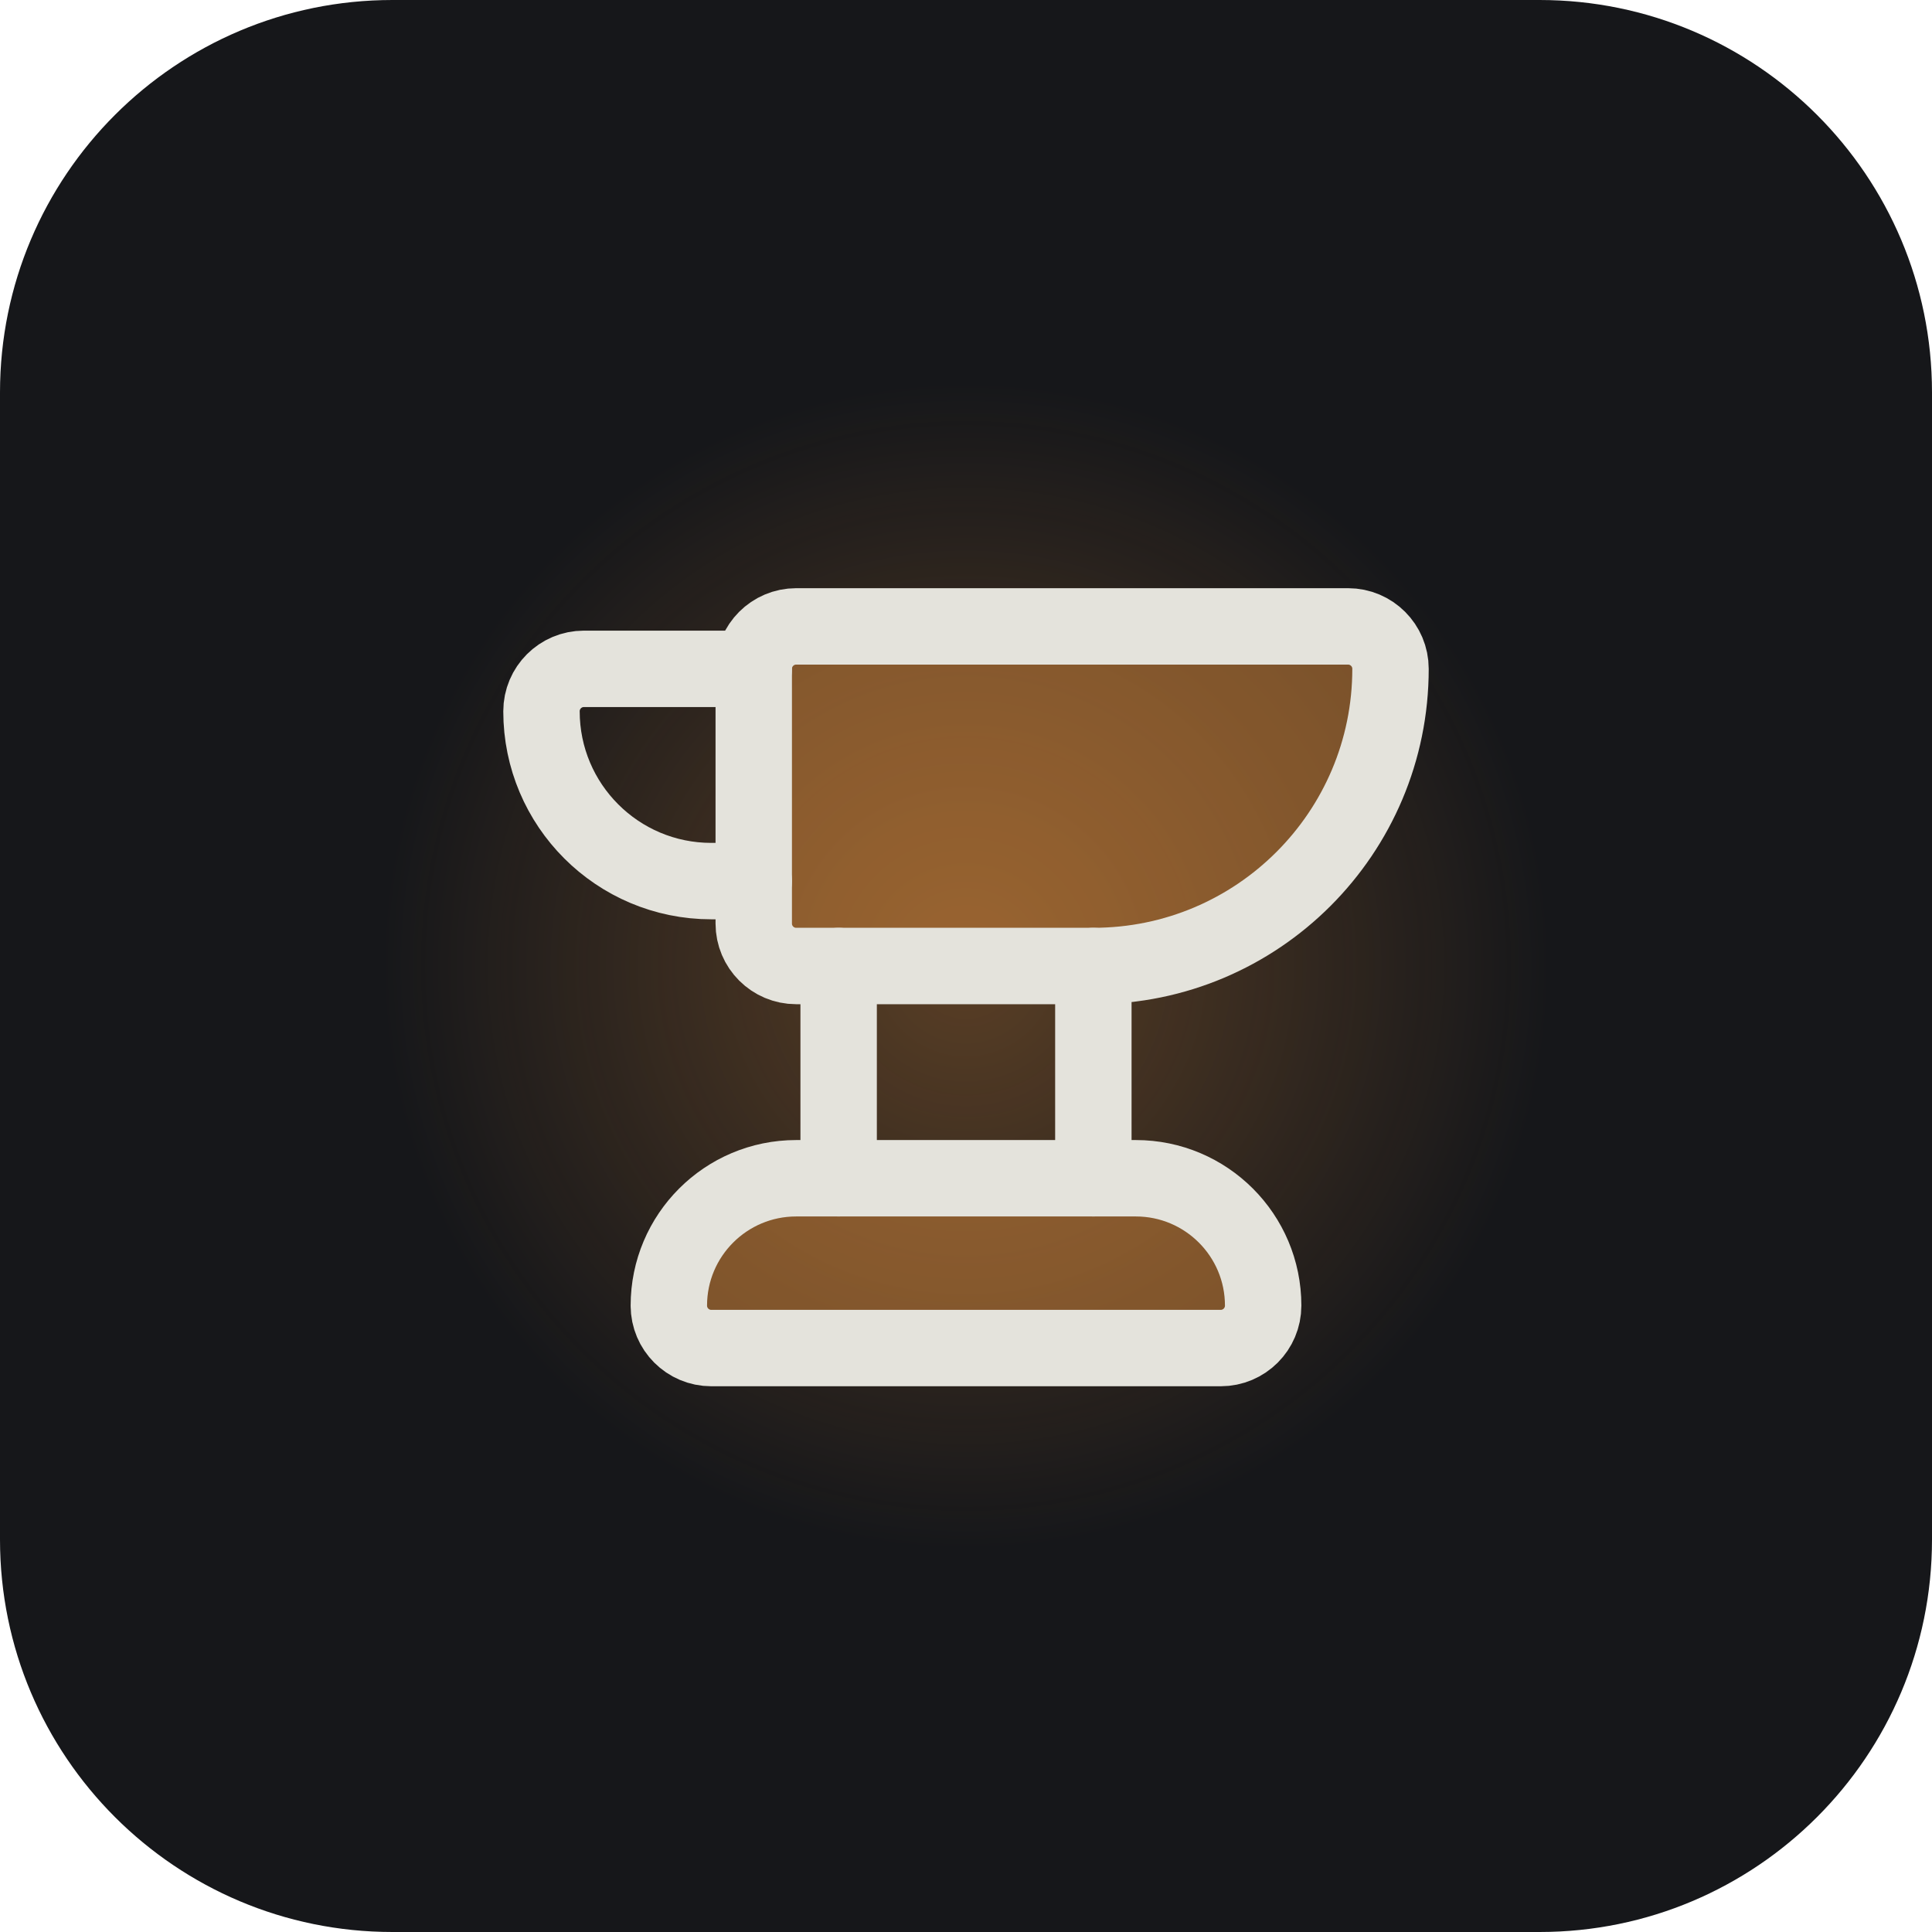
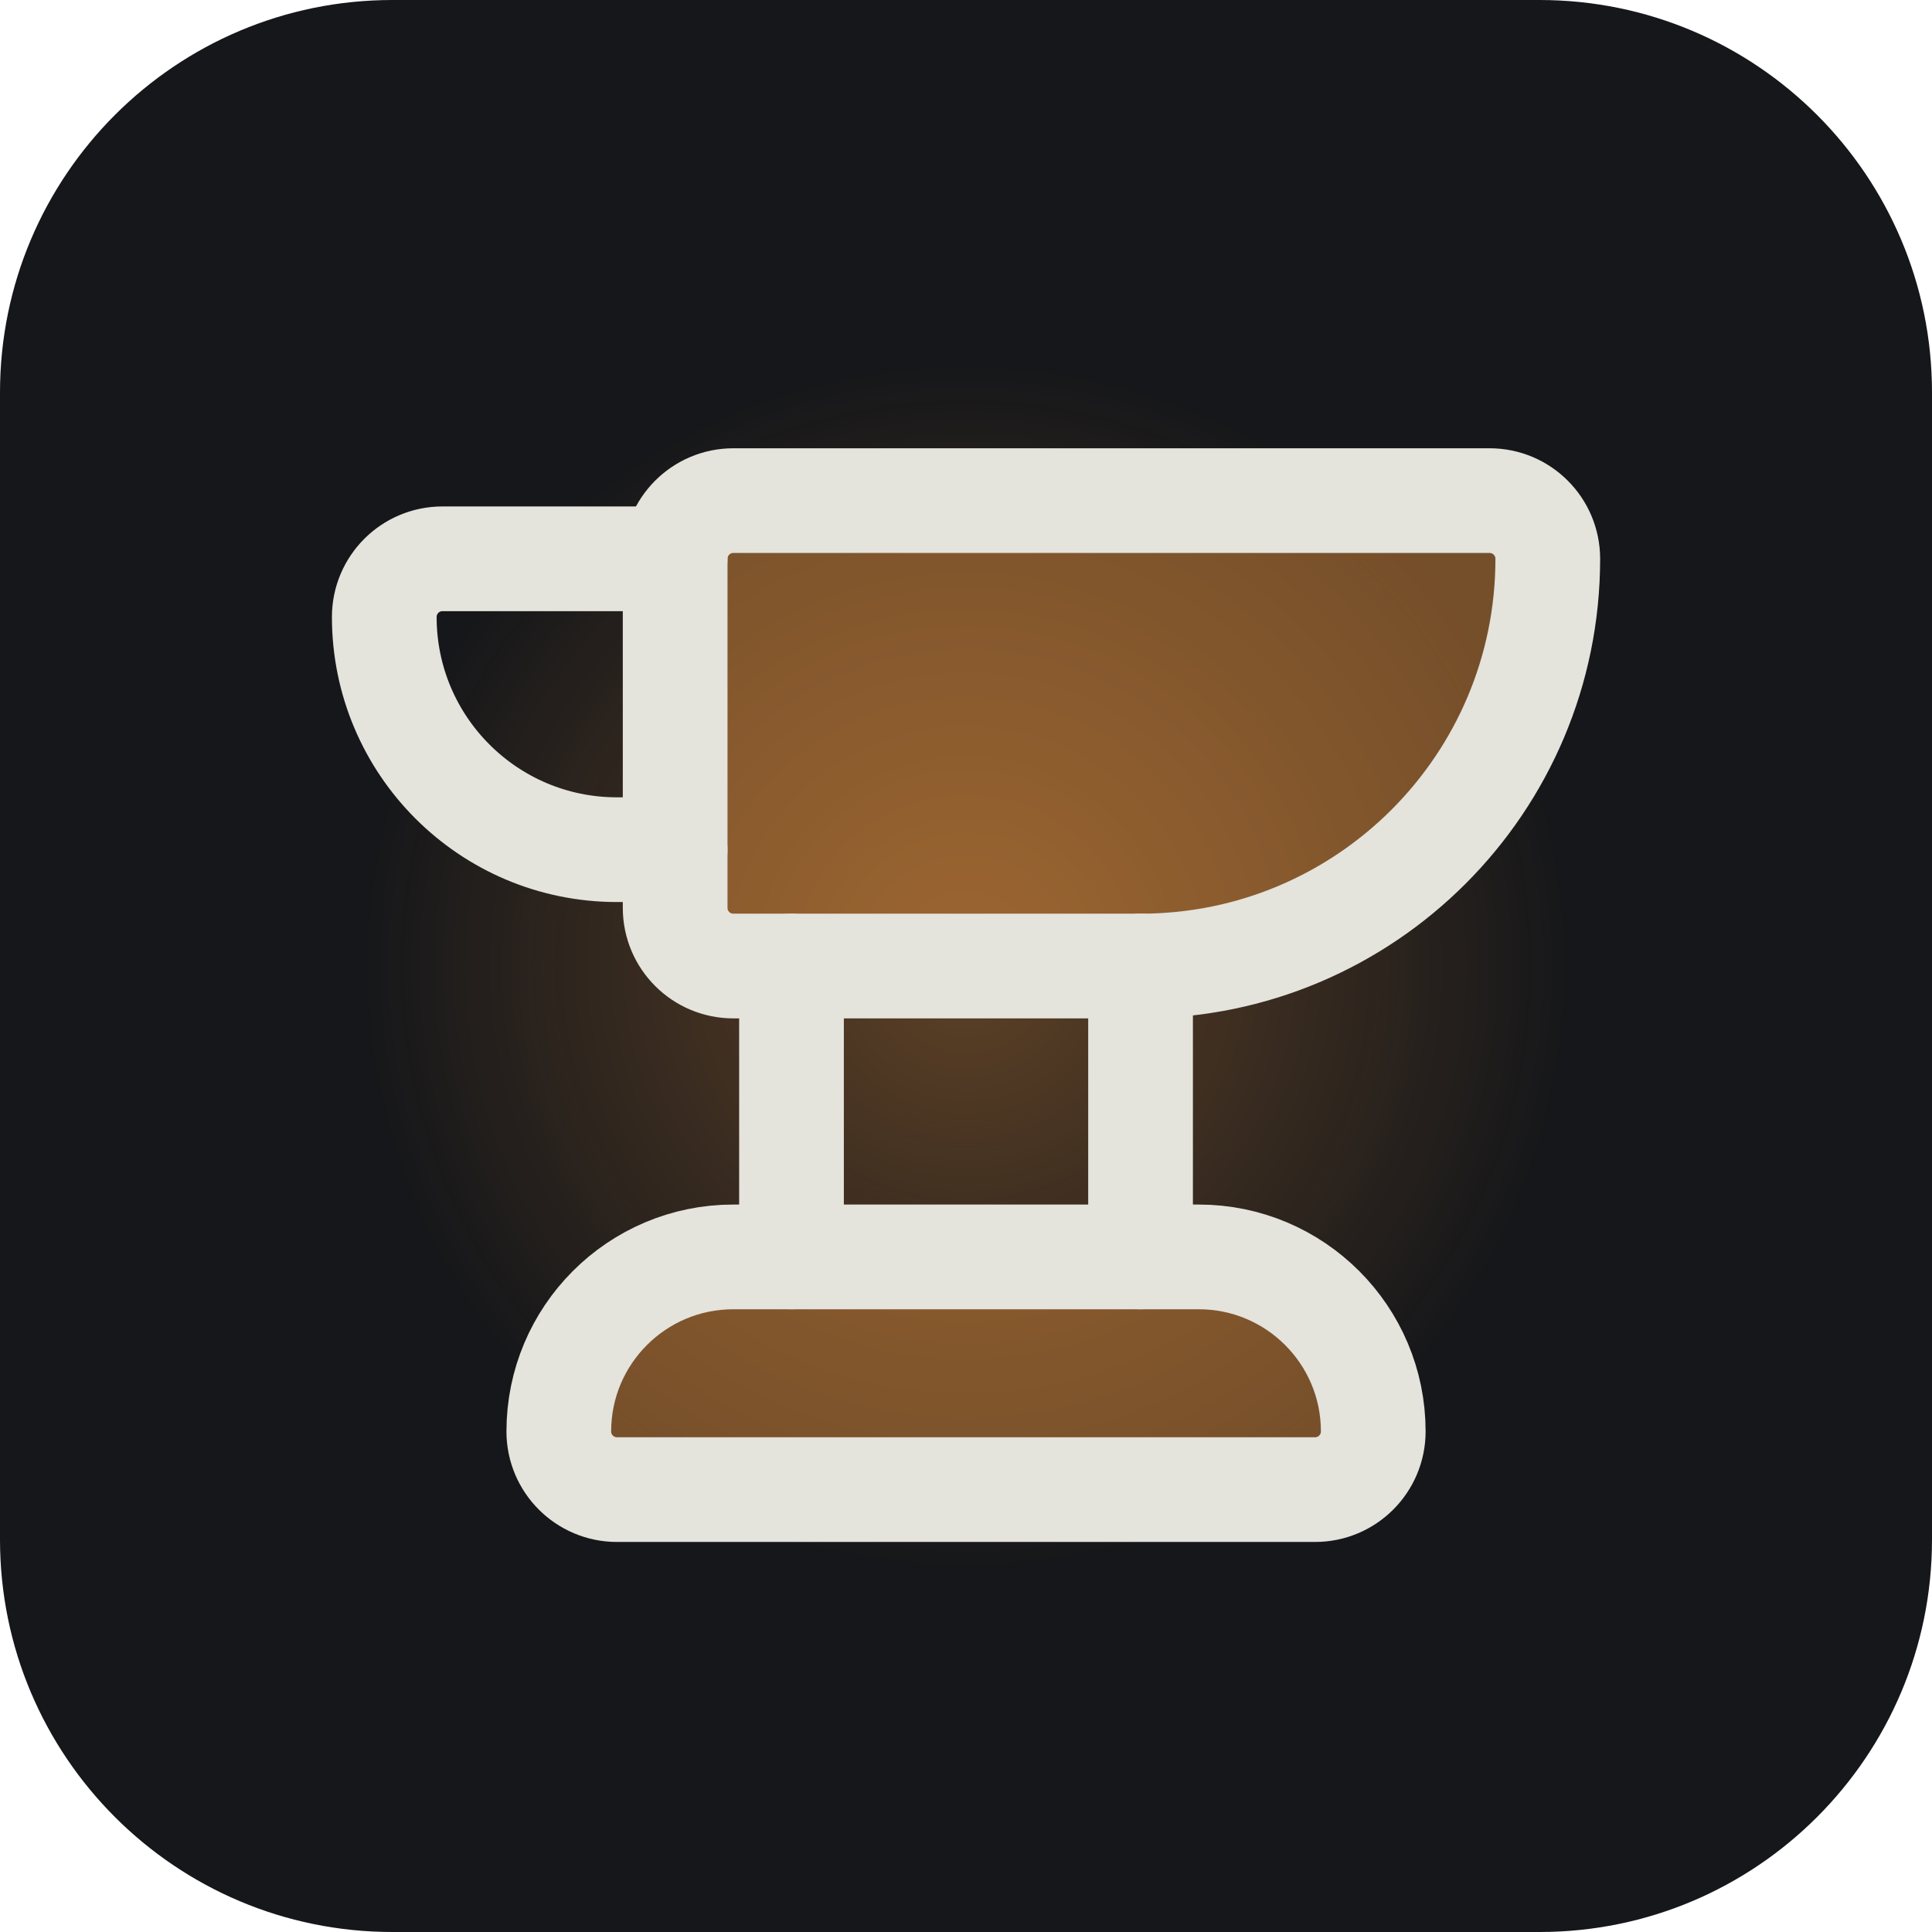
<svg xmlns="http://www.w3.org/2000/svg" viewBox="0 0 1024 1024" width="1024" height="1024">
  <defs>
-     <radialGradient id="glow" cx="50%" cy="50%" r="50%">
-       <stop offset="0%" stop-color="#e8923d" stop-opacity="0.32" />
-       <stop offset="60%" stop-color="#e8923d" stop-opacity="0" />
+     <radialGradient id="g" cx="50%" cy="50%" r="50%">
+       <stop offset="0%" stop-color="#e8923d" stop-opacity="0.34" />
+       <stop offset="62%" stop-color="#e8923d" stop-opacity="0" />
    </radialGradient>
  </defs>
  <rect width="1024" height="1024" rx="208" fill="#16171a" />
-   <rect width="1024" height="1024" rx="208" fill="url(#glow)" />
-   <g transform="translate(242 242) scale(22.5)">
-     <g fill="#e8923d" opacity="0.45" stroke="none">
-       <path d="M7 5a1 1 0 0 1 1-1h13a1 1 0 0 1 1 1 7 7 0 0 1-7 7H8a1 1 0 0 1-1-1z" />
-       <path d="M5 20a3 3 0 0 1 3-3h8a3 3 0 0 1 3 3 1 1 0 0 1-1 1H6a1 1 0 0 1-1-1z" />
-     </g>
-     <g fill="none" stroke="#e4e3dc" stroke-width="1.8" stroke-linecap="round" stroke-linejoin="round">
-       <path d="M7 10H6a4 4 0 0 1-4-4 1 1 0 0 1 1-1h4" />
-       <path d="M7 5a1 1 0 0 1 1-1h13a1 1 0 0 1 1 1 7 7 0 0 1-7 7H8a1 1 0 0 1-1-1z" />
-       <path d="M9 12v5" />
-       <path d="M15 12v5" />
-       <path d="M5 20a3 3 0 0 1 3-3h8a3 3 0 0 1 3 3 1 1 0 0 1-1 1H6a1 1 0 0 1-1-1" />
+   <rect width="1024" height="1024" rx="208" fill="url(#g)" />
+   <g transform="translate(-189.63 -189.63) scale(1.3704)">
+     <g transform="translate(242 242) scale(22.5)">
+       <g fill="#e8923d" opacity="0.45" stroke="none">
+         <path d="M7 5a1 1 0 0 1 1-1h13a1 1 0 0 1 1 1 7 7 0 0 1-7 7H8a1 1 0 0 1-1-1z" />
+         <path d="M5 20a3 3 0 0 1 3-3h8a3 3 0 0 1 3 3 1 1 0 0 1-1 1H6a1 1 0 0 1-1-1z" />
+       </g>
+       <g fill="none" stroke="#e4e3dc" stroke-width="1.8" stroke-linecap="round" stroke-linejoin="round">
+         <path d="M7 10H6a4 4 0 0 1-4-4 1 1 0 0 1 1-1h4" />
+         <path d="M7 5a1 1 0 0 1 1-1h13a1 1 0 0 1 1 1 7 7 0 0 1-7 7H8a1 1 0 0 1-1-1z" />
+         <path d="M9 12v5" />
+         <path d="M15 12v5" />
+         <path d="M5 20a3 3 0 0 1 3-3h8a3 3 0 0 1 3 3 1 1 0 0 1-1 1H6a1 1 0 0 1-1-1" />
+       </g>
    </g>
  </g>
</svg>
